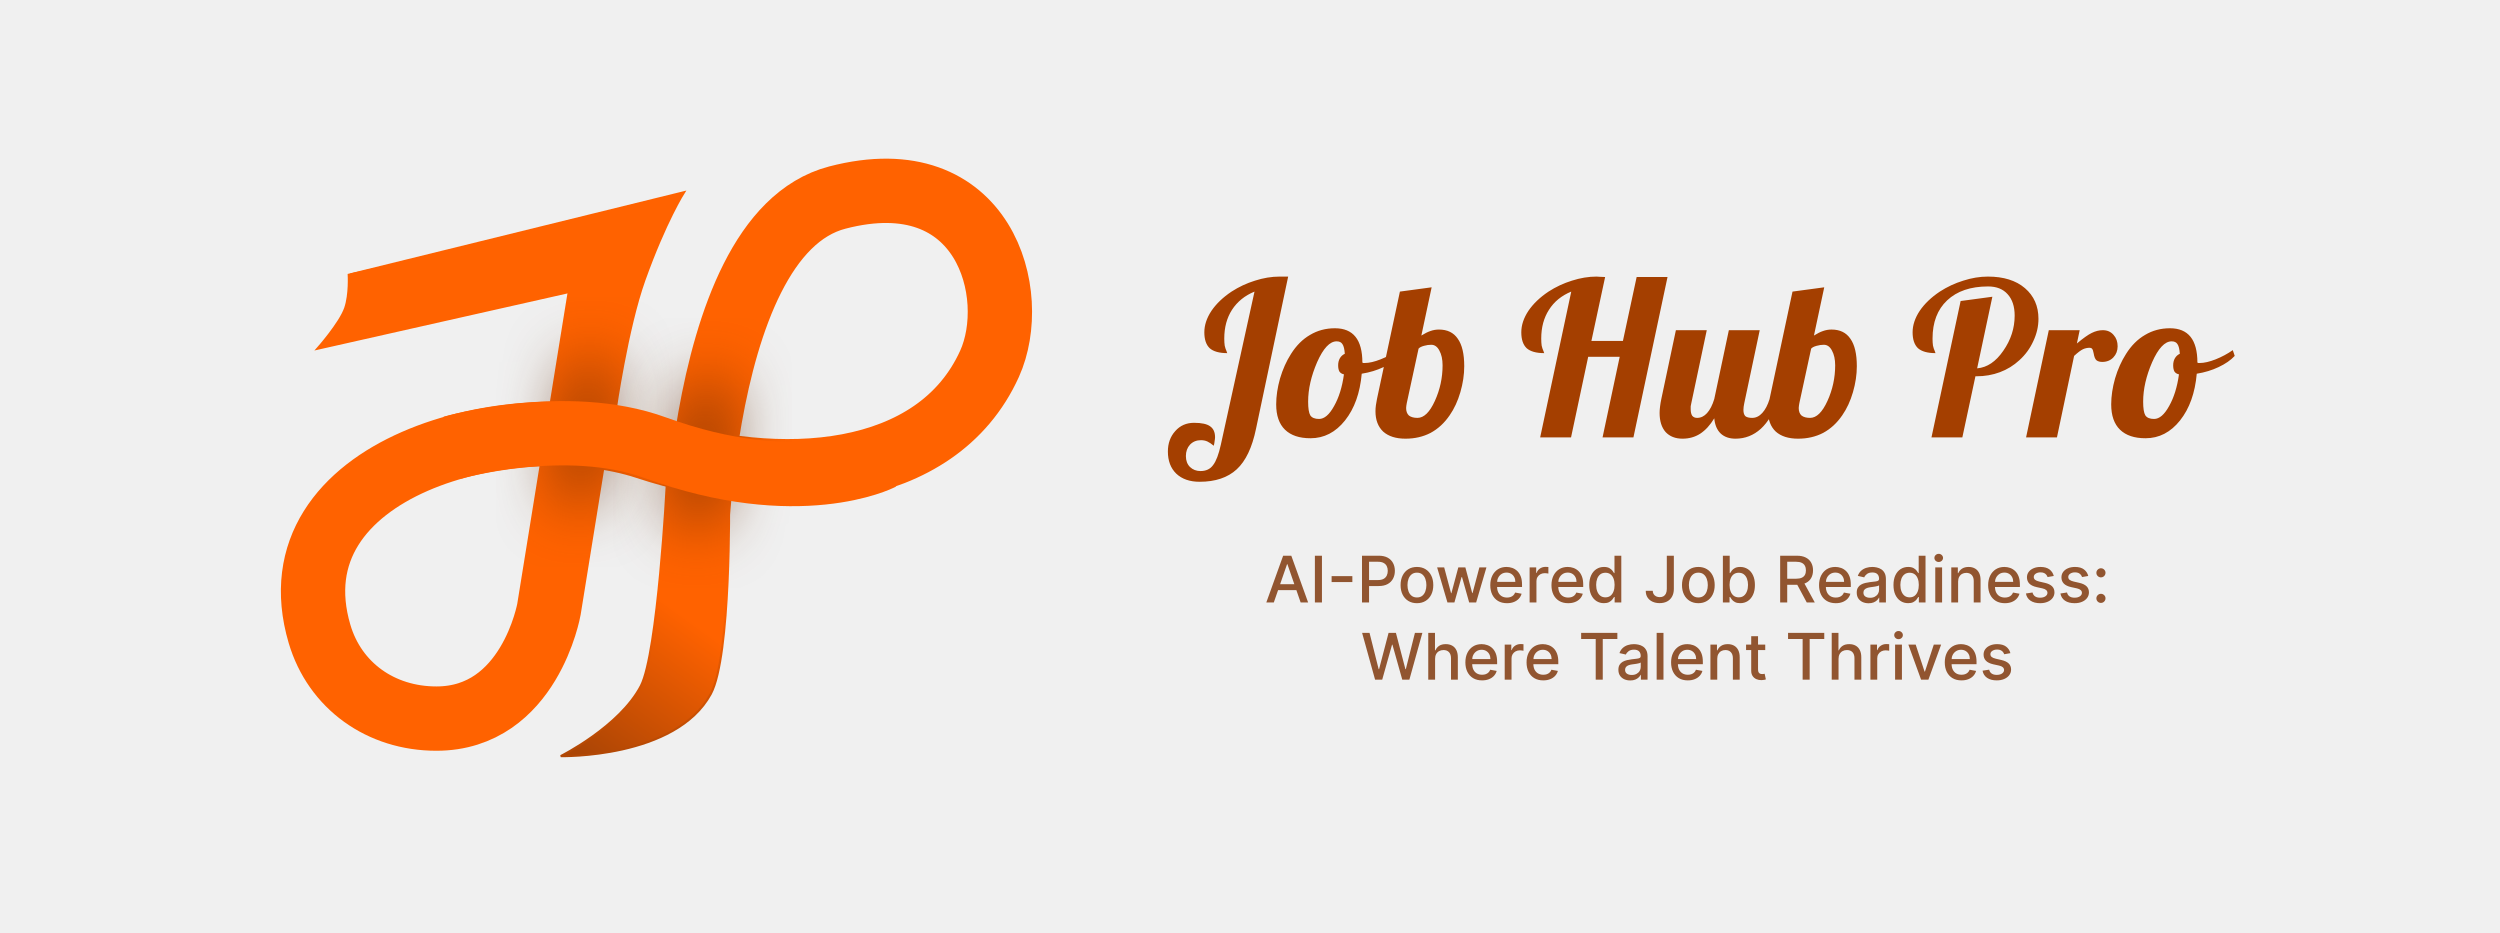
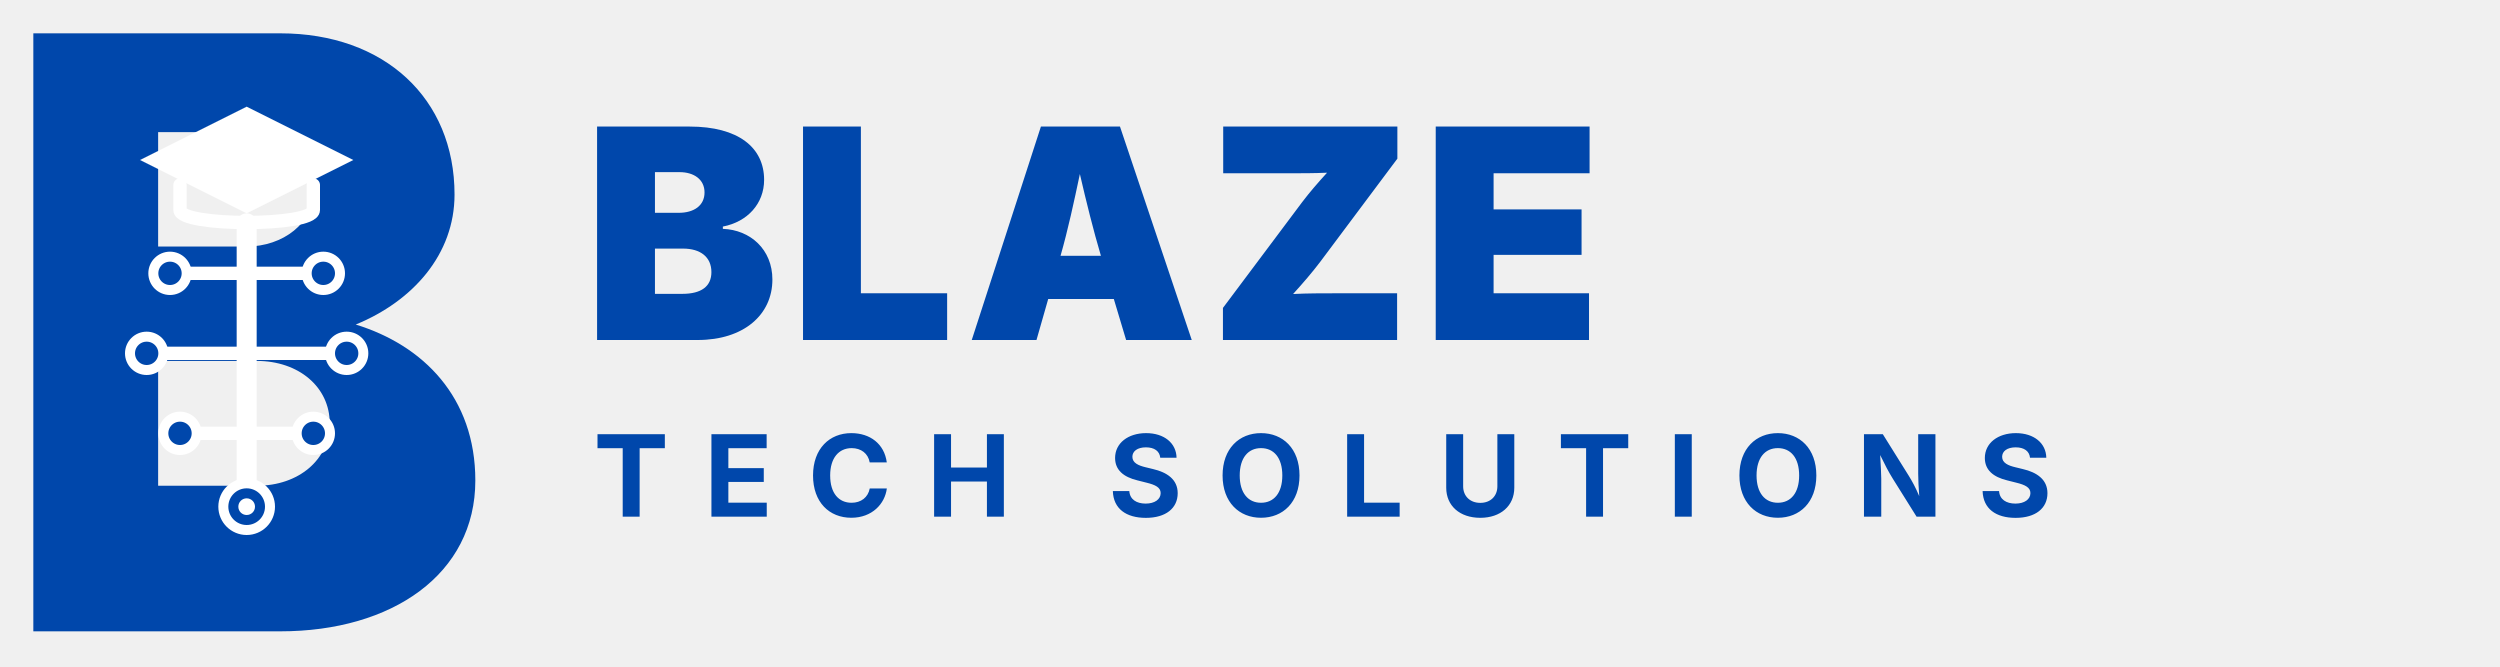
- <svg xmlns="http://www.w3.org/2000/svg" width="1166" height="435" viewBox="0 0 1166 435" fill="none">
-   <path d="M166.53 142.161L281.6 117.462C282.288 117.314 282.909 117.905 282.797 118.599L256.03 284.161C256.03 284.161 247.03 335.155 203.53 335.155C177.53 335.155 156.14 319.768 149.03 295.655C126.03 217.655 239.53 188.156 301.53 208.661C363.53 229.166 436.89 224.146 461.53 169.655C476 137.656 459.5 74.154 390.5 92.154C321.5 110.154 323.53 284.163 323.53 284.163" stroke="#FF6200" stroke-width="30" />
-   <path d="M319.03 89.654L162.656 128.154C162.656 128.154 163.193 137.32 161.03 143.654C158.621 150.712 148.03 162.654 148.03 162.654L265.53 136.154L287.03 191.654C287.03 191.654 292.526 153.02 300.53 130.654C310.371 103.154 319.03 89.654 319.03 89.654Z" fill="#FF6200" stroke="#FF6200" />
-   <path d="M331.5 323.655C341 306.155 340 232.654 340 232.654L311 226.154C311 226.154 306.848 304.637 298.92 319.881C289.019 338.917 261.53 352.655 261.53 352.655C261.53 352.655 315.115 353.838 331.5 323.655Z" fill="url(#paint0_linear_2322_2)" stroke="url(#paint1_linear_2322_2)" />
-   <g filter="url(#filter0_f_2322_2)">
-     <rect x="268.707" y="168.839" width="14.881" height="64.004" transform="rotate(6.31367 268.707 168.839)" fill="#602703" style="mix-blend-mode:plus-lighter" />
+ <svg xmlns="http://www.w3.org/2000/svg" width="750" height="200" viewBox="0 0 750 200" fill="none">
+   <g transform="translate(10, 10)">
+     <path fill-rule="evenodd" clip-rule="evenodd" d="M 0 0 H 95 C 135 0 162 25 162 62 C 162 85 146 103 124 112 C 150 120 170 140 170 172 C 170 208 138 230 95 230 H 0 V 0 Z M 48 38 H 82 C 96 38 108 47 108 60 C 108 73 96 82 82 82 H 48 V 38 Z M 48 126 H 86 C 102 126 114 136 114 150 C 114 164 102 174 86 174 H 48 V 126 Z" fill="#0047AB" transform="scale(0.78)" />
+     <path d="M 64 22 L 32 38 L 64 54 L 96 38 Z" fill="#FFFFFF" />
+     <path d="M 44 45.5 V 53 C 44 58 84 58 84 53 V 45.5" stroke="#FFFFFF" stroke-width="4" stroke-linecap="round" fill="none" />
+     <rect x="61" y="54" width="6" height="84" rx="3" fill="#FFFFFF" />
+     <path d="M 64 72 H 45" stroke="#FFFFFF" stroke-width="4" stroke-linecap="round" />
+     <circle cx="41" cy="72" r="5" stroke="#FFFFFF" stroke-width="3" fill="#0047AB" />
+     <path d="M 64 72 H 83" stroke="#FFFFFF" stroke-width="4" stroke-linecap="round" />
+     <circle cx="87" cy="72" r="5" stroke="#FFFFFF" stroke-width="3" fill="#0047AB" />
+     <path d="M 64 96 H 38" stroke="#FFFFFF" stroke-width="4" stroke-linecap="round" />
+     <circle cx="34" cy="96" r="5" stroke="#FFFFFF" stroke-width="3" fill="#0047AB" />
+     <path d="M 64 96 H 90" stroke="#FFFFFF" stroke-width="4" stroke-linecap="round" />
+     <circle cx="94" cy="96" r="5" stroke="#FFFFFF" stroke-width="3" fill="#0047AB" />
+     <path d="M 64 120 H 48" stroke="#FFFFFF" stroke-width="4" stroke-linecap="round" />
+     <circle cx="44" cy="120" r="5" stroke="#FFFFFF" stroke-width="3" fill="#0047AB" />
+     <path d="M 64 120 H 80" stroke="#FFFFFF" stroke-width="4" stroke-linecap="round" />
+     <circle cx="84" cy="120" r="5" stroke="#FFFFFF" stroke-width="3" fill="#0047AB" />
+     <circle cx="64" cy="142" r="7" stroke="#FFFFFF" stroke-width="3" fill="#0047AB" />
+     <circle cx="64" cy="142" r="2.5" fill="#FFFFFF" />
  </g>
-   <g filter="url(#filter1_f_2322_2)">
-     <rect x="323.039" y="178.654" width="16.169" height="64.004" transform="rotate(6.31367 323.039 178.654)" fill="#602703" style="mix-blend-mode:plus-lighter" />
-   </g>
-   <path d="M211 208.786C211 208.786 264 193.654 305.5 208.786C372.64 233.267 411 213.654 411 213.654" stroke="#FF6200" stroke-width="30" />
-   <path d="M561.7 155C561.7 151.667 562.8 148.333 565 145C567.267 141.667 570.4 138.667 574.4 136C577.8 133.8 581.433 132.1 585.3 130.9C589.233 129.633 593.067 129 596.8 129H600.8L585.8 200C584 208.733 581 215.033 576.8 218.9C572.6 222.767 566.833 224.7 559.5 224.7C554.9 224.7 551.267 223.433 548.6 220.9C546 218.367 544.7 214.933 544.7 210.6C544.7 206.8 545.833 203.633 548.1 201.1C550.367 198.5 553.3 197.2 556.9 197.2C560.5 197.2 563.033 197.767 564.5 198.9C565.967 199.967 566.7 201.633 566.7 203.9C566.7 204.433 566.633 205.033 566.5 205.7C566.433 206.433 566.3 207.167 566.1 207.9C564.967 206.967 563.967 206.3 563.1 205.9C562.233 205.5 561.233 205.3 560.1 205.3C558.033 205.3 556.333 206 555 207.4C553.733 208.8 553.1 210.567 553.1 212.7C553.1 214.833 553.733 216.533 555 217.8C556.333 219.067 557.967 219.7 559.9 219.7C562.5 219.7 564.467 218.767 565.8 216.9C567.2 215.1 568.4 211.933 569.4 207.4L585.1 136C580.567 137.867 577.067 140.7 574.6 144.5C572.2 148.233 571 152.7 571 157.9C571 159.167 571.067 160.267 571.2 161.2C571.4 162.133 571.7 163.033 572.1 163.9C572.233 164.167 572.3 164.367 572.3 164.5C572.367 164.567 572.4 164.633 572.4 164.7C568.667 164.7 565.933 163.933 564.2 162.4C562.533 160.8 561.7 158.333 561.7 155ZM595.213 188.6C595.213 184.8 595.813 180.767 597.013 176.5C598.28 172.233 599.98 168.433 602.113 165.1C604.58 161.167 607.547 158.2 611.013 156.2C614.48 154.133 618.347 153.1 622.613 153.1C626.88 153.1 630.08 154.433 632.213 157.1C634.347 159.767 635.413 163.767 635.413 169.1C635.547 169.167 635.68 169.233 635.813 169.3C636.013 169.3 636.247 169.3 636.513 169.3C638.58 169.3 641.047 168.733 643.913 167.6C646.78 166.467 649.447 165.033 651.913 163.3L652.813 166C650.947 168 648.447 169.733 645.313 171.2C642.247 172.667 638.847 173.7 635.113 174.3C634.313 183.3 631.713 190.567 627.313 196.1C622.913 201.633 617.547 204.4 611.213 204.4C606.013 204.4 602.047 203.067 599.313 200.4C596.58 197.733 595.213 193.8 595.213 188.6ZM623.413 159.2C620.213 159.2 617.18 162.433 614.313 168.9C611.513 175.367 610.113 181.5 610.113 187.3C610.113 190.433 610.447 192.567 611.113 193.7C611.847 194.833 613.213 195.4 615.213 195.4C617.68 195.4 620.013 193.4 622.213 189.4C624.48 185.4 626.013 180.467 626.813 174.6C625.88 174.4 625.18 173.967 624.713 173.3C624.313 172.567 624.113 171.6 624.113 170.4C624.113 169.133 624.38 168.033 624.913 167.1C625.447 166.167 626.213 165.467 627.213 165C627.08 162.867 626.713 161.367 626.113 160.5C625.58 159.633 624.68 159.2 623.413 159.2ZM655.519 204.6C651.052 204.6 647.585 203.5 645.119 201.3C642.719 199.033 641.519 195.867 641.519 191.8C641.519 190.867 641.585 189.933 641.719 189C641.852 188.067 642.019 187.1 642.219 186.1L652.919 136L667.719 134L662.919 156.5C664.519 155.5 665.919 154.8 667.119 154.4C668.385 153.933 669.719 153.7 671.119 153.7C675.052 153.7 677.985 155.133 679.919 158C681.919 160.8 682.919 165.067 682.919 170.8C682.919 174.733 682.319 178.767 681.119 182.9C679.919 187.033 678.252 190.633 676.119 193.7C673.652 197.3 670.685 200.033 667.219 201.9C663.752 203.7 659.852 204.6 655.519 204.6ZM655.819 190.3C655.819 191.833 656.252 193 657.119 193.8C658.052 194.533 659.385 194.9 661.119 194.9C664.119 194.9 666.819 192.267 669.219 187C671.619 181.733 672.819 176.2 672.819 170.4C672.819 167.6 672.319 165.3 671.319 163.5C670.385 161.7 669.119 160.8 667.519 160.8C666.452 160.8 665.319 160.967 664.119 161.3C662.919 161.633 662.085 162.067 661.619 162.6L656.119 188C656.052 188.4 655.985 188.8 655.919 189.2C655.852 189.6 655.819 189.967 655.819 190.3ZM722.232 136C725.632 133.8 729.265 132.1 733.132 130.9C737.065 129.633 740.899 129 744.632 129C745.099 129 745.599 129.033 746.132 129.1C746.732 129.1 747.565 129.133 748.632 129.2L742.232 159H756.932L763.332 129.2H777.732L761.832 204H747.432L755.432 166.4H740.732L732.732 204H718.332L732.832 136C728.299 137.867 724.832 140.7 722.432 144.5C720.032 148.233 718.832 152.7 718.832 157.9C718.832 159.167 718.899 160.267 719.032 161.2C719.232 162.133 719.532 163.033 719.932 163.9C720.065 164.167 720.132 164.367 720.132 164.5C720.199 164.567 720.232 164.633 720.232 164.7C716.499 164.7 713.765 163.933 712.032 162.4C710.365 160.8 709.532 158.333 709.532 155C709.532 151.667 710.632 148.333 712.832 145C715.099 141.667 718.232 138.667 722.232 136ZM791.536 194.9C793.269 194.9 794.803 194.167 796.136 192.7C797.536 191.167 798.669 188.967 799.536 186.1L806.336 154H820.736L813.536 188C813.403 188.6 813.303 189.167 813.236 189.7C813.169 190.167 813.136 190.667 813.136 191.2C813.136 192.533 813.436 193.5 814.036 194.1C814.703 194.633 815.769 194.9 817.236 194.9C818.969 194.9 820.536 194.133 821.936 192.6C823.336 191.067 824.469 188.9 825.336 186.1H829.536C827.403 192.233 824.636 196.867 821.236 200C817.836 203.067 813.903 204.6 809.436 204.6C806.569 204.6 804.269 203.8 802.536 202.2C800.803 200.533 799.803 198.167 799.536 195.1C797.603 198.3 795.403 200.7 792.936 202.3C790.536 203.833 787.803 204.6 784.736 204.6C781.403 204.6 778.769 203.567 776.836 201.5C774.969 199.367 774.036 196.4 774.036 192.6C774.036 191.733 774.103 190.767 774.236 189.7C774.369 188.567 774.569 187.367 774.836 186.1L781.636 154H796.036L788.836 188C788.703 188.533 788.603 189.033 788.536 189.5C788.536 189.9 788.536 190.333 788.536 190.8C788.536 192.133 788.769 193.167 789.236 193.9C789.769 194.567 790.536 194.9 791.536 194.9ZM838.624 204.6C834.158 204.6 830.691 203.5 828.224 201.3C825.824 199.033 824.624 195.867 824.624 191.8C824.624 190.867 824.691 189.933 824.824 189C824.958 188.067 825.124 187.1 825.324 186.1L836.024 136L850.824 134L846.024 156.5C847.624 155.5 849.024 154.8 850.224 154.4C851.491 153.933 852.824 153.7 854.224 153.7C858.158 153.7 861.091 155.133 863.024 158C865.024 160.8 866.024 165.067 866.024 170.8C866.024 174.733 865.424 178.767 864.224 182.9C863.024 187.033 861.358 190.633 859.224 193.7C856.758 197.3 853.791 200.033 850.324 201.9C846.858 203.7 842.958 204.6 838.624 204.6ZM838.924 190.3C838.924 191.833 839.358 193 840.224 193.8C841.158 194.533 842.491 194.9 844.224 194.9C847.224 194.9 849.924 192.267 852.324 187C854.724 181.733 855.924 176.2 855.924 170.4C855.924 167.6 855.424 165.3 854.424 163.5C853.491 161.7 852.224 160.8 850.624 160.8C849.558 160.8 848.424 160.967 847.224 161.3C846.024 161.633 845.191 162.067 844.724 162.6L839.224 188C839.158 188.4 839.091 188.8 839.024 189.2C838.958 189.6 838.924 189.967 838.924 190.3ZM915.238 204H900.838L914.438 140.4L929.238 138.4L922.138 171.8C926.804 171.4 930.871 168.667 934.338 163.6C937.871 158.533 939.638 153.067 939.638 147.2C939.638 142.933 938.538 139.6 936.338 137.2C934.204 134.8 931.171 133.6 927.238 133.6C919.104 133.6 912.738 135.767 908.138 140.1C903.604 144.367 901.338 150.3 901.338 157.9C901.338 159.167 901.404 160.267 901.538 161.2C901.738 162.133 902.038 163.033 902.438 163.9C902.571 164.167 902.638 164.367 902.638 164.5C902.704 164.567 902.738 164.633 902.738 164.7C899.004 164.7 896.271 163.933 894.538 162.4C892.871 160.8 892.038 158.333 892.038 155C892.038 151.667 893.138 148.333 895.338 145C897.604 141.667 900.738 138.667 904.738 136C908.138 133.8 911.771 132.1 915.638 130.9C919.571 129.633 923.404 129 927.138 129C934.471 129 940.238 130.8 944.438 134.4C948.638 138 950.738 142.767 950.738 148.7C950.738 152.233 949.938 155.7 948.338 159.1C946.804 162.5 944.638 165.467 941.838 168C939.171 170.467 936.138 172.333 932.738 173.6C929.338 174.867 925.704 175.5 921.838 175.5H921.338L915.238 204ZM959.362 204H944.962L955.562 154H969.962L968.662 160.2C971.595 157.733 973.895 156.1 975.562 155.3C977.295 154.433 979.028 154 980.762 154C982.828 154 984.495 154.733 985.762 156.2C987.028 157.6 987.662 159.367 987.662 161.5C987.662 163.567 986.995 165.3 985.662 166.7C984.328 168.1 982.595 168.8 980.462 168.8C979.328 168.8 978.428 168.533 977.762 168C977.162 167.467 976.728 166.367 976.462 164.7C976.262 163.633 976.028 162.967 975.762 162.7C975.495 162.367 975.128 162.2 974.662 162.2C973.528 162.2 972.462 162.433 971.462 162.9C970.462 163.367 969.095 164.4 967.362 166L959.362 204ZM984.666 188.6C984.666 184.8 985.266 180.767 986.466 176.5C987.733 172.233 989.433 168.433 991.566 165.1C994.033 161.167 997 158.2 1000.47 156.2C1003.93 154.133 1007.8 153.1 1012.07 153.1C1016.33 153.1 1019.53 154.433 1021.67 157.1C1023.8 159.767 1024.87 163.767 1024.87 169.1C1025 169.167 1025.13 169.233 1025.27 169.3C1025.47 169.3 1025.7 169.3 1025.97 169.3C1028.03 169.3 1030.5 168.733 1033.37 167.6C1036.23 166.467 1038.9 165.033 1041.37 163.3L1042.27 166C1040.4 168 1037.9 169.733 1034.77 171.2C1031.7 172.667 1028.3 173.7 1024.57 174.3C1023.77 183.3 1021.17 190.567 1016.77 196.1C1012.37 201.633 1007 204.4 1000.67 204.4C995.466 204.4 991.5 203.067 988.766 200.4C986.033 197.733 984.666 193.8 984.666 188.6ZM1012.87 159.2C1009.67 159.2 1006.63 162.433 1003.77 168.9C1000.97 175.367 999.566 181.5 999.566 187.3C999.566 190.433 999.9 192.567 1000.57 193.7C1001.3 194.833 1002.67 195.4 1004.67 195.4C1007.13 195.4 1009.47 193.4 1011.67 189.4C1013.93 185.4 1015.47 180.467 1016.27 174.6C1015.33 174.4 1014.63 173.967 1014.17 173.3C1013.77 172.567 1013.57 171.6 1013.57 170.4C1013.57 169.133 1013.83 168.033 1014.37 167.1C1014.9 166.167 1015.67 165.467 1016.67 165C1016.53 162.867 1016.17 161.367 1015.57 160.5C1015.03 159.633 1014.13 159.2 1012.87 159.2Z" fill="#A43F00" />
-   <path d="M594.101 281H590.607L598.459 259.182H602.262L610.113 281H606.619L600.451 263.145H600.28L594.101 281ZM594.687 272.456H606.023V275.226H594.687V272.456ZM616.556 259.182V281H613.264V259.182H616.556ZM630.736 268.706V271.476H621.062V268.706H630.736ZM635.237 281V259.182H643.014C644.711 259.182 646.118 259.491 647.233 260.109C648.348 260.727 649.182 261.572 649.736 262.644C650.29 263.71 650.567 264.91 650.567 266.245C650.567 267.587 650.287 268.795 649.725 269.867C649.172 270.933 648.333 271.778 647.211 272.403C646.096 273.021 644.694 273.33 643.003 273.33H637.655V270.538H642.705C643.777 270.538 644.647 270.354 645.315 269.984C645.983 269.608 646.473 269.097 646.785 268.45C647.098 267.804 647.254 267.069 647.254 266.245C647.254 265.421 647.098 264.69 646.785 264.05C646.473 263.411 645.979 262.911 645.304 262.548C644.637 262.186 643.756 262.005 642.662 262.005H638.529V281H635.237ZM660.858 281.33C659.324 281.33 657.985 280.979 656.842 280.276C655.699 279.572 654.811 278.589 654.179 277.325C653.547 276.06 653.23 274.583 653.23 272.893C653.23 271.195 653.547 269.711 654.179 268.44C654.811 267.168 655.699 266.181 656.842 265.478C657.985 264.775 659.324 264.423 660.858 264.423C662.392 264.423 663.731 264.775 664.875 265.478C666.018 266.181 666.906 267.168 667.538 268.44C668.17 269.711 668.486 271.195 668.486 272.893C668.486 274.583 668.17 276.06 667.538 277.325C666.906 278.589 666.018 279.572 664.875 280.276C663.731 280.979 662.392 281.33 660.858 281.33ZM660.869 278.656C661.863 278.656 662.687 278.393 663.341 277.868C663.994 277.342 664.477 276.643 664.789 275.769C665.109 274.896 665.269 273.933 665.269 272.882C665.269 271.838 665.109 270.879 664.789 270.006C664.477 269.125 663.994 268.418 663.341 267.886C662.687 267.353 661.863 267.087 660.869 267.087C659.868 267.087 659.037 267.353 658.376 267.886C657.723 268.418 657.236 269.125 656.917 270.006C656.604 270.879 656.448 271.838 656.448 272.882C656.448 273.933 656.604 274.896 656.917 275.769C657.236 276.643 657.723 277.342 658.376 277.868C659.037 278.393 659.868 278.656 660.869 278.656ZM675.091 281L670.276 264.636H673.568L676.775 276.653H676.934L680.152 264.636H683.444L686.64 276.6H686.799L689.985 264.636H693.277L688.472 281H685.223L681.899 269.185H681.654L678.33 281H675.091ZM702.854 281.33C701.242 281.33 699.853 280.986 698.689 280.297C697.531 279.601 696.636 278.624 696.004 277.367C695.379 276.103 695.066 274.622 695.066 272.925C695.066 271.249 695.379 269.771 696.004 268.493C696.636 267.214 697.517 266.217 698.646 265.499C699.782 264.782 701.11 264.423 702.63 264.423C703.554 264.423 704.449 264.576 705.315 264.881C706.181 265.187 706.959 265.666 707.648 266.32C708.337 266.973 708.88 267.822 709.278 268.866C709.676 269.903 709.875 271.163 709.875 272.648V273.777H696.867V271.391H706.753C706.753 270.553 706.583 269.81 706.242 269.164C705.901 268.511 705.422 267.996 704.804 267.619C704.193 267.243 703.475 267.055 702.652 267.055C701.757 267.055 700.975 267.275 700.308 267.715C699.647 268.148 699.136 268.717 698.774 269.42C698.419 270.116 698.241 270.872 698.241 271.689V273.553C698.241 274.647 698.433 275.577 698.816 276.344C699.207 277.112 699.75 277.697 700.446 278.102C701.142 278.5 701.956 278.699 702.886 278.699C703.49 278.699 704.04 278.614 704.537 278.443C705.034 278.266 705.464 278.003 705.826 277.655C706.189 277.307 706.466 276.877 706.657 276.366L709.672 276.909C709.431 277.797 708.998 278.575 708.373 279.242C707.755 279.903 706.977 280.418 706.039 280.787C705.109 281.149 704.047 281.33 702.854 281.33ZM713.409 281V264.636H716.488V267.236H716.658C716.956 266.355 717.482 265.663 718.235 265.158C718.995 264.647 719.854 264.391 720.813 264.391C721.012 264.391 721.246 264.398 721.516 264.413C721.793 264.427 722.01 264.445 722.166 264.466V267.513C722.038 267.477 721.811 267.438 721.484 267.396C721.157 267.346 720.831 267.321 720.504 267.321C719.751 267.321 719.08 267.481 718.491 267.8C717.908 268.113 717.447 268.55 717.106 269.111C716.765 269.665 716.594 270.297 716.594 271.007V281H713.409ZM731.389 281.33C729.777 281.33 728.388 280.986 727.224 280.297C726.066 279.601 725.171 278.624 724.539 277.367C723.914 276.103 723.602 274.622 723.602 272.925C723.602 271.249 723.914 269.771 724.539 268.493C725.171 267.214 726.052 266.217 727.181 265.499C728.317 264.782 729.646 264.423 731.165 264.423C732.089 264.423 732.984 264.576 733.85 264.881C734.717 265.187 735.494 265.666 736.183 266.32C736.872 266.973 737.415 267.822 737.813 268.866C738.211 269.903 738.41 271.163 738.41 272.648V273.777H725.402V271.391H735.288C735.288 270.553 735.118 269.81 734.777 269.164C734.436 268.511 733.957 267.996 733.339 267.619C732.728 267.243 732.011 267.055 731.187 267.055C730.292 267.055 729.511 267.275 728.843 267.715C728.183 268.148 727.671 268.717 727.309 269.42C726.954 270.116 726.776 270.872 726.776 271.689V273.553C726.776 274.647 726.968 275.577 727.352 276.344C727.742 277.112 728.286 277.697 728.982 278.102C729.678 278.5 730.491 278.699 731.421 278.699C732.025 278.699 732.575 278.614 733.072 278.443C733.57 278.266 733.999 278.003 734.362 277.655C734.724 277.307 735.001 276.877 735.192 276.366L738.207 276.909C737.966 277.797 737.533 278.575 736.908 279.242C736.29 279.903 735.512 280.418 734.575 280.787C733.644 281.149 732.582 281.33 731.389 281.33ZM748.07 281.32C746.749 281.32 745.57 280.982 744.533 280.308C743.503 279.626 742.693 278.656 742.104 277.399C741.521 276.135 741.23 274.619 741.23 272.85C741.23 271.082 741.525 269.569 742.115 268.312C742.711 267.055 743.528 266.092 744.565 265.425C745.602 264.757 746.777 264.423 748.091 264.423C749.107 264.423 749.923 264.594 750.541 264.935C751.166 265.268 751.649 265.659 751.99 266.107C752.338 266.554 752.608 266.948 752.8 267.289H752.992V259.182H756.177V281H753.066V278.454H752.8C752.608 278.802 752.331 279.2 751.969 279.647C751.614 280.094 751.124 280.485 750.499 280.819C749.874 281.153 749.064 281.32 748.07 281.32ZM748.773 278.603C749.689 278.603 750.463 278.362 751.095 277.879C751.735 277.388 752.218 276.71 752.544 275.844C752.878 274.977 753.045 273.969 753.045 272.818C753.045 271.682 752.882 270.687 752.555 269.835C752.228 268.983 751.749 268.319 751.117 267.843C750.485 267.367 749.703 267.129 748.773 267.129C747.814 267.129 747.015 267.378 746.376 267.875C745.737 268.372 745.254 269.05 744.927 269.91C744.607 270.769 744.448 271.739 744.448 272.818C744.448 273.912 744.611 274.896 744.938 275.769C745.264 276.643 745.747 277.335 746.387 277.847C747.033 278.351 747.828 278.603 748.773 278.603ZM777.399 259.182H780.68V274.651C780.68 276.05 780.403 277.246 779.849 278.241C779.302 279.235 778.531 279.995 777.537 280.521C776.543 281.039 775.378 281.298 774.043 281.298C772.814 281.298 771.71 281.075 770.73 280.627C769.757 280.18 768.986 279.53 768.418 278.678C767.857 277.818 767.576 276.774 767.576 275.545H770.847C770.847 276.149 770.985 276.671 771.262 277.112C771.546 277.552 771.933 277.896 772.423 278.145C772.921 278.386 773.489 278.507 774.128 278.507C774.824 278.507 775.414 278.362 775.896 278.07C776.387 277.772 776.759 277.335 777.015 276.76C777.271 276.185 777.399 275.482 777.399 274.651V259.182ZM792.108 281.33C790.574 281.33 789.235 280.979 788.092 280.276C786.949 279.572 786.061 278.589 785.429 277.325C784.797 276.06 784.48 274.583 784.48 272.893C784.48 271.195 784.797 269.711 785.429 268.44C786.061 267.168 786.949 266.181 788.092 265.478C789.235 264.775 790.574 264.423 792.108 264.423C793.642 264.423 794.981 264.775 796.125 265.478C797.268 266.181 798.156 267.168 798.788 268.44C799.42 269.711 799.736 271.195 799.736 272.893C799.736 274.583 799.42 276.06 798.788 277.325C798.156 278.589 797.268 279.572 796.125 280.276C794.981 280.979 793.642 281.33 792.108 281.33ZM792.119 278.656C793.113 278.656 793.937 278.393 794.591 277.868C795.244 277.342 795.727 276.643 796.039 275.769C796.359 274.896 796.519 273.933 796.519 272.882C796.519 271.838 796.359 270.879 796.039 270.006C795.727 269.125 795.244 268.418 794.591 267.886C793.937 267.353 793.113 267.087 792.119 267.087C791.118 267.087 790.287 267.353 789.626 267.886C788.973 268.418 788.486 269.125 788.167 270.006C787.854 270.879 787.698 271.838 787.698 272.882C787.698 273.933 787.854 274.896 788.167 275.769C788.486 276.643 788.973 277.342 789.626 277.868C790.287 278.393 791.118 278.656 792.119 278.656ZM803.547 281V259.182H806.733V267.289H806.925C807.109 266.948 807.376 266.554 807.724 266.107C808.072 265.659 808.555 265.268 809.172 264.935C809.79 264.594 810.607 264.423 811.623 264.423C812.944 264.423 814.123 264.757 815.16 265.425C816.197 266.092 817.01 267.055 817.599 268.312C818.196 269.569 818.494 271.082 818.494 272.85C818.494 274.619 818.199 276.135 817.61 277.399C817.02 278.656 816.211 279.626 815.181 280.308C814.151 280.982 812.976 281.32 811.655 281.32C810.66 281.32 809.847 281.153 809.215 280.819C808.59 280.485 808.1 280.094 807.745 279.647C807.39 279.2 807.116 278.802 806.925 278.454H806.658V281H803.547ZM806.669 272.818C806.669 273.969 806.836 274.977 807.17 275.844C807.503 276.71 807.986 277.388 808.618 277.879C809.251 278.362 810.025 278.603 810.941 278.603C811.893 278.603 812.688 278.351 813.327 277.847C813.966 277.335 814.449 276.643 814.776 275.769C815.11 274.896 815.277 273.912 815.277 272.818C815.277 271.739 815.113 270.769 814.787 269.91C814.467 269.05 813.984 268.372 813.338 267.875C812.699 267.378 811.9 267.129 810.941 267.129C810.018 267.129 809.236 267.367 808.597 267.843C807.965 268.319 807.486 268.983 807.159 269.835C806.832 270.687 806.669 271.682 806.669 272.818ZM830.266 281V259.182H838.043C839.733 259.182 841.136 259.473 842.251 260.055C843.373 260.638 844.211 261.444 844.765 262.474C845.319 263.496 845.596 264.679 845.596 266.021C845.596 267.357 845.316 268.532 844.755 269.548C844.201 270.556 843.363 271.341 842.241 271.902C841.126 272.463 839.723 272.744 838.032 272.744H832.141V269.91H837.734C838.8 269.91 839.666 269.757 840.334 269.452C841.008 269.146 841.502 268.702 841.814 268.12C842.127 267.538 842.283 266.838 842.283 266.021C842.283 265.197 842.123 264.484 841.804 263.88C841.491 263.276 840.998 262.815 840.323 262.495C839.655 262.168 838.778 262.005 837.692 262.005H833.558V281H830.266ZM841.037 271.156L846.427 281H842.677L837.393 271.156H841.037ZM856.194 281.33C854.582 281.33 853.193 280.986 852.028 280.297C850.871 279.601 849.976 278.624 849.344 277.367C848.719 276.103 848.406 274.622 848.406 272.925C848.406 271.249 848.719 269.771 849.344 268.493C849.976 267.214 850.857 266.217 851.986 265.499C853.122 264.782 854.45 264.423 855.97 264.423C856.893 264.423 857.788 264.576 858.655 264.881C859.521 265.187 860.299 265.666 860.988 266.32C861.677 266.973 862.22 267.822 862.618 268.866C863.016 269.903 863.214 271.163 863.214 272.648V273.777H850.207V271.391H860.093C860.093 270.553 859.923 269.81 859.582 269.164C859.241 268.511 858.761 267.996 858.143 267.619C857.533 267.243 856.815 267.055 855.991 267.055C855.097 267.055 854.315 267.275 853.648 267.715C852.987 268.148 852.476 268.717 852.114 269.42C851.759 270.116 851.581 270.872 851.581 271.689V273.553C851.581 274.647 851.773 275.577 852.156 276.344C852.547 277.112 853.09 277.697 853.786 278.102C854.482 278.5 855.295 278.699 856.226 278.699C856.83 278.699 857.38 278.614 857.877 278.443C858.374 278.266 858.804 278.003 859.166 277.655C859.528 277.307 859.805 276.877 859.997 276.366L863.012 276.909C862.771 277.797 862.337 278.575 861.712 279.242C861.094 279.903 860.317 280.418 859.379 280.787C858.449 281.149 857.387 281.33 856.194 281.33ZM871.511 281.362C870.474 281.362 869.536 281.17 868.698 280.787C867.86 280.396 867.196 279.832 866.706 279.093C866.223 278.354 865.982 277.449 865.982 276.376C865.982 275.453 866.159 274.693 866.514 274.097C866.869 273.5 867.349 273.028 867.953 272.68C868.556 272.332 869.231 272.069 869.977 271.891C870.722 271.714 871.482 271.579 872.257 271.487C873.237 271.373 874.032 271.281 874.643 271.21C875.254 271.131 875.698 271.007 875.975 270.837C876.252 270.666 876.39 270.389 876.39 270.006V269.931C876.39 269.001 876.127 268.28 875.602 267.768C875.083 267.257 874.309 267.001 873.279 267.001C872.207 267.001 871.362 267.239 870.744 267.715C870.133 268.184 869.71 268.706 869.476 269.281L866.482 268.599C866.838 267.605 867.356 266.803 868.038 266.192C868.727 265.574 869.519 265.126 870.414 264.849C871.308 264.565 872.249 264.423 873.237 264.423C873.89 264.423 874.583 264.501 875.314 264.658C876.053 264.807 876.742 265.084 877.381 265.489C878.027 265.893 878.556 266.472 878.968 267.225C879.38 267.971 879.586 268.94 879.586 270.134V281H876.475V278.763H876.347C876.142 279.175 875.833 279.58 875.421 279.977C875.009 280.375 874.48 280.705 873.833 280.968C873.187 281.231 872.413 281.362 871.511 281.362ZM872.203 278.805C873.084 278.805 873.837 278.631 874.462 278.283C875.094 277.935 875.573 277.481 875.9 276.92C876.234 276.352 876.401 275.744 876.401 275.098V272.989C876.287 273.102 876.067 273.209 875.74 273.308C875.421 273.401 875.055 273.482 874.643 273.553C874.231 273.617 873.83 273.678 873.439 273.734C873.048 273.784 872.722 273.827 872.459 273.862C871.841 273.94 871.276 274.072 870.765 274.256C870.261 274.441 869.856 274.707 869.551 275.055C869.252 275.396 869.103 275.851 869.103 276.419C869.103 277.207 869.394 277.804 869.977 278.209C870.559 278.607 871.301 278.805 872.203 278.805ZM889.955 281.32C888.634 281.32 887.455 280.982 886.418 280.308C885.388 279.626 884.578 278.656 883.989 277.399C883.406 276.135 883.115 274.619 883.115 272.85C883.115 271.082 883.41 269.569 883.999 268.312C884.596 267.055 885.413 266.092 886.45 265.425C887.487 264.757 888.662 264.423 889.976 264.423C890.991 264.423 891.808 264.594 892.426 264.935C893.051 265.268 893.534 265.659 893.875 266.107C894.223 266.554 894.493 266.948 894.685 267.289H894.876V259.182H898.062V281H894.951V278.454H894.685C894.493 278.802 894.216 279.2 893.854 279.647C893.499 280.094 893.009 280.485 892.384 280.819C891.759 281.153 890.949 281.32 889.955 281.32ZM890.658 278.603C891.574 278.603 892.348 278.362 892.98 277.879C893.619 277.388 894.102 276.71 894.429 275.844C894.763 274.977 894.93 273.969 894.93 272.818C894.93 271.682 894.766 270.687 894.44 269.835C894.113 268.983 893.634 268.319 893.001 267.843C892.369 267.367 891.588 267.129 890.658 267.129C889.699 267.129 888.9 267.378 888.261 267.875C887.621 268.372 887.138 269.05 886.812 269.91C886.492 270.769 886.332 271.739 886.332 272.818C886.332 273.912 886.496 274.896 886.822 275.769C887.149 276.643 887.632 277.335 888.271 277.847C888.918 278.351 889.713 278.603 890.658 278.603ZM902.608 281V264.636H905.794V281H902.608ZM904.217 262.112C903.663 262.112 903.187 261.927 902.789 261.558C902.399 261.181 902.203 260.734 902.203 260.215C902.203 259.69 902.399 259.242 902.789 258.873C903.187 258.496 903.663 258.308 904.217 258.308C904.771 258.308 905.243 258.496 905.634 258.873C906.031 259.242 906.23 259.69 906.23 260.215C906.23 260.734 906.031 261.181 905.634 261.558C905.243 261.927 904.771 262.112 904.217 262.112ZM913.264 271.284V281H910.079V264.636H913.136V267.3H913.339C913.715 266.433 914.305 265.737 915.107 265.212C915.917 264.686 916.936 264.423 918.165 264.423C919.28 264.423 920.256 264.658 921.094 265.126C921.933 265.588 922.582 266.277 923.044 267.193C923.506 268.109 923.737 269.242 923.737 270.592V281H920.551V270.975C920.551 269.789 920.242 268.862 919.624 268.195C919.006 267.52 918.158 267.183 917.078 267.183C916.339 267.183 915.683 267.342 915.107 267.662C914.539 267.982 914.088 268.45 913.754 269.068C913.428 269.679 913.264 270.418 913.264 271.284ZM935.061 281.33C933.449 281.33 932.06 280.986 930.896 280.297C929.738 279.601 928.843 278.624 928.211 277.367C927.586 276.103 927.273 274.622 927.273 272.925C927.273 271.249 927.586 269.771 928.211 268.493C928.843 267.214 929.724 266.217 930.853 265.499C931.989 264.782 933.317 264.423 934.837 264.423C935.761 264.423 936.656 264.576 937.522 264.881C938.388 265.187 939.166 265.666 939.855 266.32C940.544 266.973 941.087 267.822 941.485 268.866C941.883 269.903 942.082 271.163 942.082 272.648V273.777H929.074V271.391H938.96C938.96 270.553 938.79 269.81 938.449 269.164C938.108 268.511 937.629 267.996 937.011 267.619C936.4 267.243 935.683 267.055 934.859 267.055C933.964 267.055 933.183 267.275 932.515 267.715C931.854 268.148 931.343 268.717 930.981 269.42C930.626 270.116 930.448 270.872 930.448 271.689V273.553C930.448 274.647 930.64 275.577 931.023 276.344C931.414 277.112 931.957 277.697 932.653 278.102C933.349 278.5 934.163 278.699 935.093 278.699C935.697 278.699 936.247 278.614 936.744 278.443C937.241 278.266 937.671 278.003 938.033 277.655C938.396 277.307 938.673 276.877 938.864 276.366L941.879 276.909C941.638 277.797 941.205 278.575 940.58 279.242C939.962 279.903 939.184 280.418 938.246 280.787C937.316 281.149 936.254 281.33 935.061 281.33ZM957.878 268.631L954.991 269.143C954.87 268.773 954.678 268.422 954.416 268.088C954.16 267.754 953.812 267.481 953.372 267.268C952.931 267.055 952.381 266.948 951.72 266.948C950.818 266.948 950.066 267.151 949.462 267.555C948.858 267.953 948.556 268.468 948.556 269.1C948.556 269.647 948.759 270.087 949.164 270.421C949.568 270.755 950.222 271.028 951.124 271.241L953.723 271.838C955.229 272.186 956.351 272.722 957.09 273.447C957.828 274.171 958.198 275.112 958.198 276.27C958.198 277.25 957.914 278.124 957.345 278.891C956.784 279.651 955.999 280.247 954.991 280.68C953.99 281.114 952.828 281.33 951.507 281.33C949.675 281.33 948.18 280.94 947.022 280.158C945.865 279.37 945.154 278.251 944.892 276.803L947.97 276.334C948.162 277.136 948.556 277.744 949.153 278.156C949.749 278.56 950.527 278.763 951.486 278.763C952.53 278.763 953.365 278.546 953.99 278.113C954.615 277.673 954.927 277.136 954.927 276.504C954.927 275.993 954.735 275.563 954.352 275.215C953.975 274.867 953.396 274.604 952.615 274.427L949.845 273.82C948.318 273.472 947.189 272.918 946.458 272.158C945.733 271.398 945.371 270.435 945.371 269.271C945.371 268.305 945.641 267.46 946.181 266.735C946.72 266.011 947.466 265.446 948.418 265.041C949.369 264.629 950.46 264.423 951.688 264.423C953.457 264.423 954.849 264.807 955.865 265.574C956.88 266.334 957.551 267.353 957.878 268.631ZM973.962 268.631L971.075 269.143C970.954 268.773 970.762 268.422 970.5 268.088C970.244 267.754 969.896 267.481 969.456 267.268C969.015 267.055 968.465 266.948 967.804 266.948C966.902 266.948 966.15 267.151 965.546 267.555C964.942 267.953 964.64 268.468 964.64 269.1C964.64 269.647 964.843 270.087 965.248 270.421C965.652 270.755 966.306 271.028 967.208 271.241L969.807 271.838C971.313 272.186 972.435 272.722 973.174 273.447C973.912 274.171 974.282 275.112 974.282 276.27C974.282 277.25 973.998 278.124 973.429 278.891C972.868 279.651 972.083 280.247 971.075 280.68C970.074 281.114 968.912 281.33 967.591 281.33C965.759 281.33 964.264 280.94 963.106 280.158C961.949 279.37 961.238 278.251 960.975 276.803L964.054 276.334C964.246 277.136 964.64 277.744 965.237 278.156C965.833 278.56 966.611 278.763 967.57 278.763C968.614 278.763 969.449 278.546 970.074 278.113C970.699 277.673 971.011 277.136 971.011 276.504C971.011 275.993 970.819 275.563 970.436 275.215C970.059 274.867 969.48 274.604 968.699 274.427L965.929 273.82C964.402 273.472 963.273 272.918 962.542 272.158C961.817 271.398 961.455 270.435 961.455 269.271C961.455 268.305 961.725 267.46 962.265 266.735C962.804 266.011 963.55 265.446 964.502 265.041C965.453 264.629 966.544 264.423 967.772 264.423C969.541 264.423 970.933 264.807 971.949 265.574C972.964 266.334 973.635 267.353 973.962 268.631ZM979.883 281.202C979.3 281.202 978.8 280.996 978.381 280.585C977.961 280.165 977.752 279.661 977.752 279.072C977.752 278.489 977.961 277.992 978.381 277.58C978.8 277.161 979.3 276.952 979.883 276.952C980.465 276.952 980.966 277.161 981.385 277.58C981.804 277.992 982.013 278.489 982.013 279.072C982.013 279.462 981.914 279.821 981.715 280.148C981.523 280.467 981.268 280.723 980.948 280.915C980.628 281.107 980.273 281.202 979.883 281.202ZM979.883 269.292C979.3 269.292 978.8 269.082 978.381 268.663C977.961 268.244 977.752 267.744 977.752 267.161C977.752 266.579 977.961 266.082 978.381 265.67C978.8 265.251 979.3 265.041 979.883 265.041C980.465 265.041 980.966 265.251 981.385 265.67C981.804 266.082 982.013 266.579 982.013 267.161C982.013 267.552 981.914 267.911 981.715 268.237C981.523 268.557 981.268 268.812 980.948 269.004C980.628 269.196 980.273 269.292 979.883 269.292ZM641.34 317L635.289 295.182H638.751L643.002 312.078H643.204L647.625 295.182H651.056L655.477 312.089H655.679L659.919 295.182H663.392L657.331 317H654.017L649.426 300.658H649.255L644.664 317H641.34ZM669.324 307.284V317H666.138V295.182H669.281V303.3H669.484C669.867 302.419 670.453 301.719 671.241 301.201C672.03 300.683 673.06 300.423 674.331 300.423C675.453 300.423 676.433 300.654 677.271 301.116C678.116 301.577 678.77 302.266 679.231 303.183C679.7 304.092 679.935 305.228 679.935 306.592V317H676.749V306.975C676.749 305.775 676.44 304.844 675.822 304.184C675.204 303.516 674.345 303.183 673.244 303.183C672.491 303.183 671.817 303.342 671.22 303.662C670.631 303.982 670.165 304.45 669.824 305.068C669.491 305.679 669.324 306.418 669.324 307.284ZM691.238 317.33C689.626 317.33 688.237 316.986 687.072 316.297C685.915 315.601 685.02 314.624 684.388 313.367C683.763 312.103 683.45 310.622 683.45 308.925C683.45 307.249 683.763 305.771 684.388 304.493C685.02 303.214 685.9 302.217 687.03 301.499C688.166 300.782 689.494 300.423 691.014 300.423C691.937 300.423 692.832 300.576 693.699 300.881C694.565 301.187 695.343 301.666 696.032 302.32C696.721 302.973 697.264 303.822 697.662 304.866C698.06 305.903 698.258 307.163 698.258 308.648V309.777H685.251V307.391H695.137C695.137 306.553 694.967 305.81 694.626 305.164C694.285 304.511 693.805 303.996 693.187 303.619C692.577 303.243 691.859 303.055 691.035 303.055C690.141 303.055 689.359 303.275 688.692 303.715C688.031 304.148 687.52 304.717 687.158 305.42C686.802 306.116 686.625 306.872 686.625 307.689V309.553C686.625 310.647 686.817 311.577 687.2 312.344C687.591 313.112 688.134 313.697 688.83 314.102C689.526 314.5 690.339 314.699 691.27 314.699C691.873 314.699 692.424 314.614 692.921 314.443C693.418 314.266 693.848 314.003 694.21 313.655C694.572 313.307 694.849 312.877 695.041 312.366L698.056 312.909C697.815 313.797 697.381 314.575 696.756 315.242C696.138 315.903 695.361 316.418 694.423 316.787C693.493 317.149 692.431 317.33 691.238 317.33ZM701.793 317V300.636H704.872V303.236H705.042C705.34 302.355 705.866 301.663 706.619 301.158C707.379 300.647 708.238 300.391 709.197 300.391C709.396 300.391 709.63 300.398 709.9 300.413C710.177 300.427 710.394 300.445 710.55 300.466V303.513C710.422 303.477 710.195 303.438 709.868 303.396C709.541 303.346 709.215 303.321 708.888 303.321C708.135 303.321 707.464 303.481 706.874 303.8C706.292 304.113 705.83 304.55 705.489 305.111C705.149 305.665 704.978 306.297 704.978 307.007V317H701.793ZM719.773 317.33C718.161 317.33 716.772 316.986 715.608 316.297C714.45 315.601 713.555 314.624 712.923 313.367C712.298 312.103 711.985 310.622 711.985 308.925C711.985 307.249 712.298 305.771 712.923 304.493C713.555 303.214 714.436 302.217 715.565 301.499C716.701 300.782 718.029 300.423 719.549 300.423C720.473 300.423 721.367 300.576 722.234 300.881C723.1 301.187 723.878 301.666 724.567 302.32C725.256 302.973 725.799 303.822 726.197 304.866C726.595 305.903 726.794 307.163 726.794 308.648V309.777H713.786V307.391H723.672C723.672 306.553 723.502 305.81 723.161 305.164C722.82 304.511 722.34 303.996 721.723 303.619C721.112 303.243 720.394 303.055 719.571 303.055C718.676 303.055 717.894 303.275 717.227 303.715C716.566 304.148 716.055 304.717 715.693 305.42C715.338 306.116 715.16 306.872 715.16 307.689V309.553C715.16 310.647 715.352 311.577 715.735 312.344C716.126 313.112 716.669 313.697 717.365 314.102C718.061 314.5 718.875 314.699 719.805 314.699C720.409 314.699 720.959 314.614 721.456 314.443C721.953 314.266 722.383 314.003 722.745 313.655C723.108 313.307 723.384 312.877 723.576 312.366L726.591 312.909C726.35 313.797 725.916 314.575 725.291 315.242C724.674 315.903 723.896 316.418 722.958 316.787C722.028 317.149 720.966 317.33 719.773 317.33ZM737.447 298.016V295.182H754.333V298.016H747.525V317H744.244V298.016H737.447ZM760.344 317.362C759.307 317.362 758.369 317.17 757.531 316.787C756.693 316.396 756.029 315.832 755.539 315.093C755.056 314.354 754.815 313.449 754.815 312.376C754.815 311.453 754.992 310.693 755.347 310.097C755.703 309.5 756.182 309.028 756.786 308.68C757.389 308.332 758.064 308.069 758.81 307.891C759.555 307.714 760.315 307.579 761.09 307.487C762.07 307.373 762.865 307.281 763.476 307.21C764.087 307.131 764.531 307.007 764.808 306.837C765.085 306.666 765.223 306.389 765.223 306.006V305.931C765.223 305.001 764.96 304.28 764.435 303.768C763.916 303.257 763.142 303.001 762.112 303.001C761.04 303.001 760.195 303.239 759.577 303.715C758.966 304.184 758.543 304.706 758.309 305.281L755.315 304.599C755.671 303.605 756.189 302.803 756.871 302.192C757.56 301.574 758.352 301.126 759.247 300.849C760.141 300.565 761.082 300.423 762.07 300.423C762.723 300.423 763.416 300.501 764.147 300.658C764.886 300.807 765.575 301.084 766.214 301.489C766.86 301.893 767.389 302.472 767.801 303.225C768.213 303.971 768.419 304.94 768.419 306.134V317H765.308V314.763H765.18C764.975 315.175 764.666 315.58 764.254 315.977C763.842 316.375 763.313 316.705 762.666 316.968C762.02 317.231 761.246 317.362 760.344 317.362ZM761.036 314.805C761.917 314.805 762.67 314.631 763.295 314.283C763.927 313.935 764.406 313.481 764.733 312.92C765.067 312.352 765.234 311.744 765.234 311.098V308.989C765.12 309.102 764.9 309.209 764.573 309.308C764.254 309.401 763.888 309.482 763.476 309.553C763.064 309.617 762.663 309.678 762.272 309.734C761.881 309.784 761.555 309.827 761.292 309.862C760.674 309.94 760.109 310.072 759.598 310.256C759.094 310.441 758.689 310.707 758.384 311.055C758.085 311.396 757.936 311.851 757.936 312.419C757.936 313.207 758.227 313.804 758.81 314.209C759.392 314.607 760.134 314.805 761.036 314.805ZM775.847 295.182V317H772.662V295.182H775.847ZM787.185 317.33C785.573 317.33 784.184 316.986 783.02 316.297C781.862 315.601 780.967 314.624 780.335 313.367C779.71 312.103 779.397 310.622 779.397 308.925C779.397 307.249 779.71 305.771 780.335 304.493C780.967 303.214 781.848 302.217 782.977 301.499C784.113 300.782 785.441 300.423 786.961 300.423C787.885 300.423 788.78 300.576 789.646 300.881C790.513 301.187 791.29 301.666 791.979 302.32C792.668 302.973 793.211 303.822 793.609 304.866C794.007 305.903 794.206 307.163 794.206 308.648V309.777H781.198V307.391H791.084C791.084 306.553 790.914 305.81 790.573 305.164C790.232 304.511 789.753 303.996 789.135 303.619C788.524 303.243 787.807 303.055 786.983 303.055C786.088 303.055 785.307 303.275 784.639 303.715C783.978 304.148 783.467 304.717 783.105 305.42C782.75 306.116 782.572 306.872 782.572 307.689V309.553C782.572 310.647 782.764 311.577 783.147 312.344C783.538 313.112 784.081 313.697 784.777 314.102C785.473 314.5 786.287 314.699 787.217 314.699C787.821 314.699 788.371 314.614 788.868 314.443C789.366 314.266 789.795 314.003 790.157 313.655C790.52 313.307 790.797 312.877 790.988 312.366L794.003 312.909C793.762 313.797 793.329 314.575 792.704 315.242C792.086 315.903 791.308 316.418 790.37 316.787C789.44 317.149 788.378 317.33 787.185 317.33ZM800.925 307.284V317H797.74V300.636H800.797V303.3H801C801.376 302.433 801.966 301.737 802.768 301.212C803.578 300.686 804.597 300.423 805.826 300.423C806.941 300.423 807.918 300.658 808.756 301.126C809.594 301.588 810.244 302.277 810.705 303.193C811.167 304.109 811.398 305.242 811.398 306.592V317H808.212V306.975C808.212 305.789 807.903 304.862 807.285 304.195C806.668 303.52 805.819 303.183 804.739 303.183C804.001 303.183 803.344 303.342 802.768 303.662C802.2 303.982 801.749 304.45 801.415 305.068C801.089 305.679 800.925 306.418 800.925 307.284ZM823.308 300.636V303.193H814.37V300.636H823.308ZM816.767 296.716H819.952V312.195C819.952 312.813 820.045 313.278 820.229 313.591C820.414 313.896 820.652 314.106 820.943 314.219C821.241 314.326 821.565 314.379 821.913 314.379C822.168 314.379 822.392 314.362 822.584 314.326C822.775 314.29 822.925 314.262 823.031 314.241L823.606 316.872C823.422 316.943 823.159 317.014 822.818 317.085C822.477 317.163 822.051 317.206 821.54 317.213C820.702 317.227 819.92 317.078 819.196 316.766C818.472 316.453 817.886 315.97 817.438 315.317C816.991 314.663 816.767 313.843 816.767 312.856V296.716ZM833.951 298.016V295.182H850.837V298.016H844.029V317H840.748V298.016H833.951ZM857.498 307.284V317H854.312V295.182H857.455V303.3H857.657C858.041 302.419 858.627 301.719 859.415 301.201C860.204 300.683 861.233 300.423 862.505 300.423C863.627 300.423 864.607 300.654 865.445 301.116C866.29 301.577 866.944 302.266 867.405 303.183C867.874 304.092 868.108 305.228 868.108 306.592V317H864.923V306.975C864.923 305.775 864.614 304.844 863.996 304.184C863.378 303.516 862.519 303.183 861.418 303.183C860.665 303.183 859.991 303.342 859.394 303.662C858.804 303.982 858.339 304.45 857.998 305.068C857.665 305.679 857.498 306.418 857.498 307.284ZM872.359 317V300.636H875.438V303.236H875.608C875.907 302.355 876.432 301.663 877.185 301.158C877.945 300.647 878.804 300.391 879.763 300.391C879.962 300.391 880.196 300.398 880.466 300.413C880.743 300.427 880.96 300.445 881.116 300.466V303.513C880.988 303.477 880.761 303.438 880.434 303.396C880.108 303.346 879.781 303.321 879.454 303.321C878.701 303.321 878.03 303.481 877.441 303.8C876.858 304.113 876.397 304.55 876.056 305.111C875.715 305.665 875.544 306.297 875.544 307.007V317H872.359ZM883.873 317V300.636H887.058V317H883.873ZM885.481 298.112C884.927 298.112 884.452 297.927 884.054 297.558C883.663 297.181 883.468 296.734 883.468 296.215C883.468 295.69 883.663 295.242 884.054 294.873C884.452 294.496 884.927 294.308 885.481 294.308C886.035 294.308 886.508 294.496 886.898 294.873C887.296 295.242 887.495 295.69 887.495 296.215C887.495 296.734 887.296 297.181 886.898 297.558C886.508 297.927 886.035 298.112 885.481 298.112ZM905.342 300.636L899.408 317H895.999L890.054 300.636H893.474L897.618 313.229H897.789L901.922 300.636H905.342ZM914.832 317.33C913.219 317.33 911.831 316.986 910.666 316.297C909.508 315.601 908.614 314.624 907.981 313.367C907.356 312.103 907.044 310.622 907.044 308.925C907.044 307.249 907.356 305.771 907.981 304.493C908.614 303.214 909.494 302.217 910.623 301.499C911.76 300.782 913.088 300.423 914.608 300.423C915.531 300.423 916.426 300.576 917.293 300.881C918.159 301.187 918.937 301.666 919.626 302.32C920.315 302.973 920.858 303.822 921.256 304.866C921.653 305.903 921.852 307.163 921.852 308.648V309.777H908.844V307.391H918.731C918.731 306.553 918.56 305.81 918.219 305.164C917.878 304.511 917.399 303.996 916.781 303.619C916.17 303.243 915.453 303.055 914.629 303.055C913.734 303.055 912.953 303.275 912.285 303.715C911.625 304.148 911.114 304.717 910.751 305.42C910.396 306.116 910.219 306.872 910.219 307.689V309.553C910.219 310.647 910.41 311.577 910.794 312.344C911.185 313.112 911.728 313.697 912.424 314.102C913.12 314.5 913.933 314.699 914.864 314.699C915.467 314.699 916.018 314.614 916.515 314.443C917.012 314.266 917.442 314.003 917.804 313.655C918.166 313.307 918.443 312.877 918.635 312.366L921.65 312.909C921.408 313.797 920.975 314.575 920.35 315.242C919.732 315.903 918.954 316.418 918.017 316.787C917.087 317.149 916.025 317.33 914.832 317.33ZM937.649 304.631L934.761 305.143C934.641 304.773 934.449 304.422 934.186 304.088C933.93 303.754 933.582 303.481 933.142 303.268C932.702 303.055 932.151 302.948 931.491 302.948C930.589 302.948 929.836 303.151 929.232 303.555C928.629 303.953 928.327 304.468 928.327 305.1C928.327 305.647 928.529 306.087 928.934 306.421C929.339 306.755 929.992 307.028 930.894 307.241L933.494 307.838C934.999 308.186 936.122 308.722 936.86 309.447C937.599 310.171 937.968 311.112 937.968 312.27C937.968 313.25 937.684 314.124 937.116 314.891C936.555 315.651 935.77 316.247 934.761 316.68C933.76 317.114 932.599 317.33 931.278 317.33C929.445 317.33 927.95 316.94 926.793 316.158C925.635 315.37 924.925 314.251 924.662 312.803L927.741 312.334C927.933 313.136 928.327 313.744 928.923 314.156C929.52 314.56 930.298 314.763 931.256 314.763C932.301 314.763 933.135 314.546 933.76 314.113C934.385 313.673 934.698 313.136 934.698 312.504C934.698 311.993 934.506 311.563 934.122 311.215C933.746 310.867 933.167 310.604 932.386 310.427L929.616 309.82C928.089 309.472 926.96 308.918 926.228 308.158C925.504 307.398 925.141 306.435 925.141 305.271C925.141 304.305 925.411 303.46 925.951 302.735C926.491 302.011 927.237 301.446 928.188 301.041C929.14 300.629 930.23 300.423 931.459 300.423C933.227 300.423 934.619 300.807 935.635 301.574C936.651 302.334 937.322 303.353 937.649 304.631Z" fill="#7A2F00" fill-opacity="0.8" />
-   <defs>
-     <filter id="filter0_f_2322_2" x="231.668" y="138.839" width="81.829" height="125.252" filterUnits="userSpaceOnUse" color-interpolation-filters="sRGB">
-       <feFlood flood-opacity="0" result="BackgroundImageFix" />
-       <feBlend mode="normal" in="SourceGraphic" in2="BackgroundImageFix" result="shape" />
-       <feGaussianBlur stdDeviation="15" result="effect1_foregroundBlur_2322_2" />
-     </filter>
-     <filter id="filter1_f_2322_2" x="286" y="148.654" width="83.11" height="125.394" filterUnits="userSpaceOnUse" color-interpolation-filters="sRGB">
-       <feFlood flood-opacity="0" result="BackgroundImageFix" />
-       <feBlend mode="normal" in="SourceGraphic" in2="BackgroundImageFix" result="shape" />
-       <feGaussianBlur stdDeviation="15" result="effect1_foregroundBlur_2322_2" />
-     </filter>
-     <linearGradient id="paint0_linear_2322_2" x1="322" y1="289.154" x2="275" y2="354.154" gradientUnits="userSpaceOnUse">
-       <stop stop-color="#FF6200" />
-       <stop offset="1" stop-color="#AB4505" />
-     </linearGradient>
-     <linearGradient id="paint1_linear_2322_2" x1="303.457" y1="276.167" x2="296.508" y2="355.711" gradientUnits="userSpaceOnUse">
-       <stop stop-color="#FF6200" />
-       <stop offset="1" stop-color="#B04705" />
-     </linearGradient>
-   </defs>
+   <text x="175" y="102" font-family="system-ui, -apple-system, 'Inter', 'Segoe UI', sans-serif" font-weight="900" font-size="88" fill="#0047AB" letter-spacing="3">BLAZE</text>
+   <text x="178" y="155" font-family="system-ui, -apple-system, 'Inter', 'Segoe UI', sans-serif" font-weight="700" font-size="34" fill="#0047AB" letter-spacing="10.5">TECH SOLUTIONS</text>
</svg>
